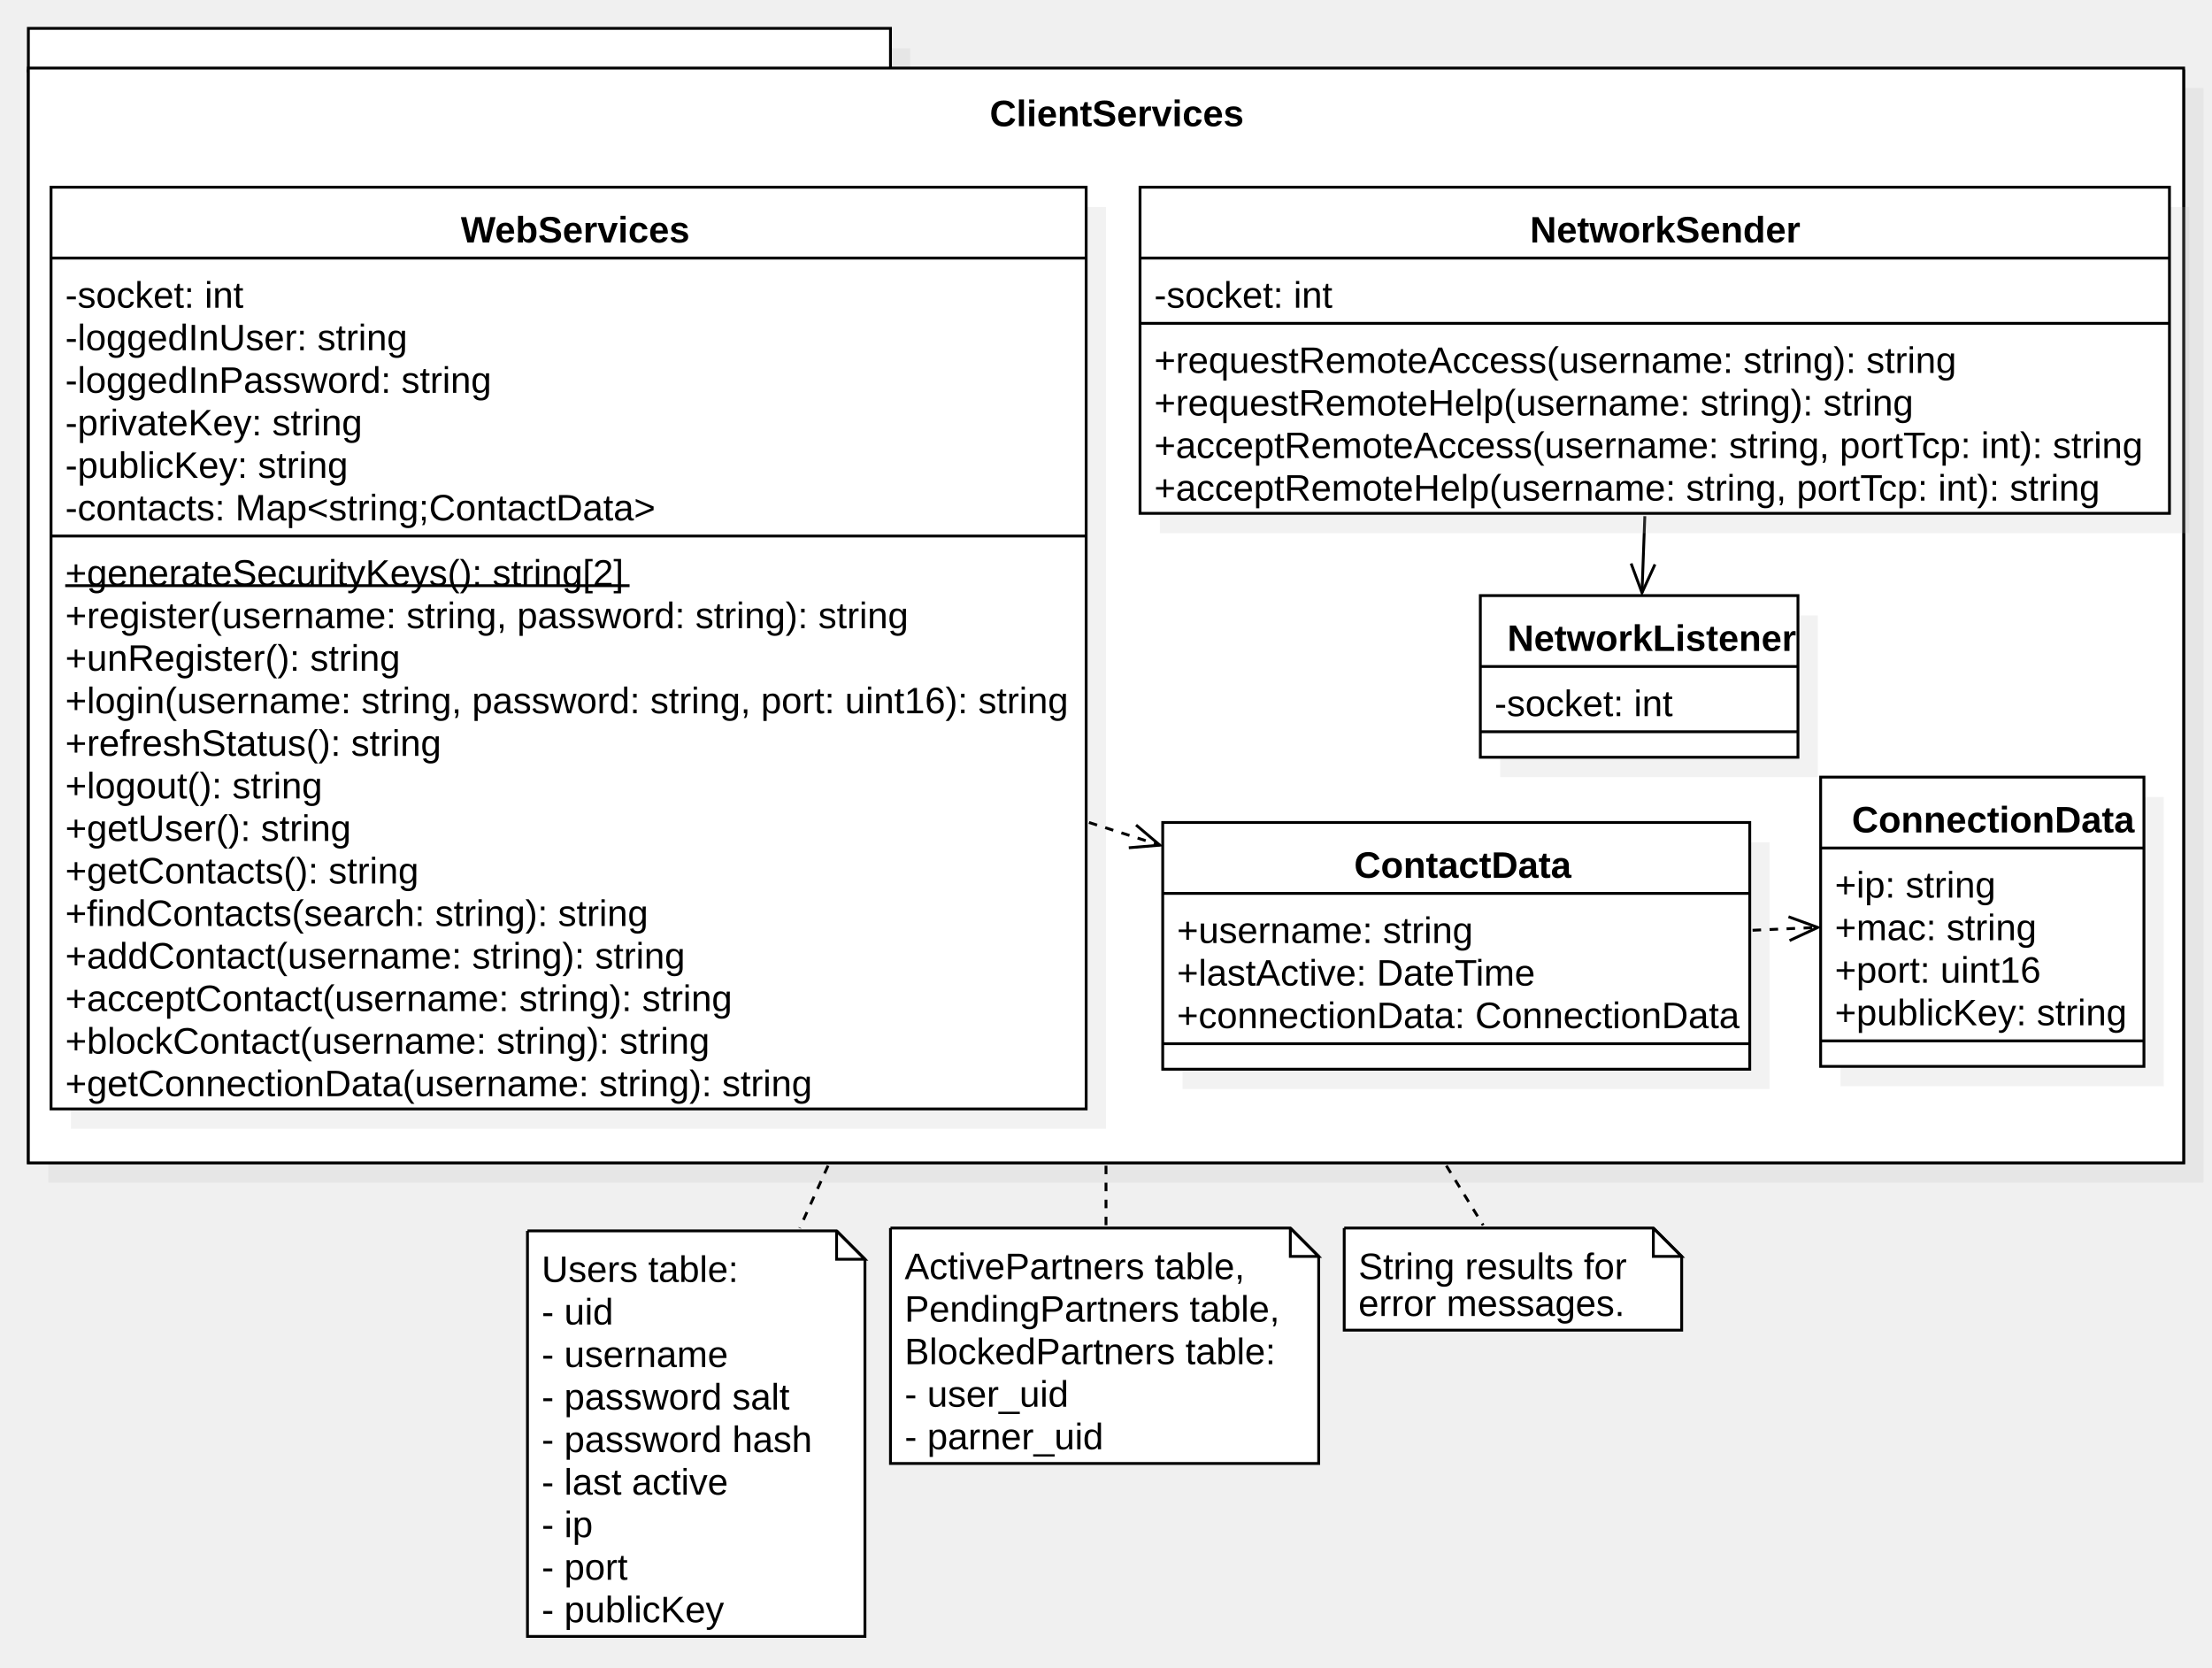
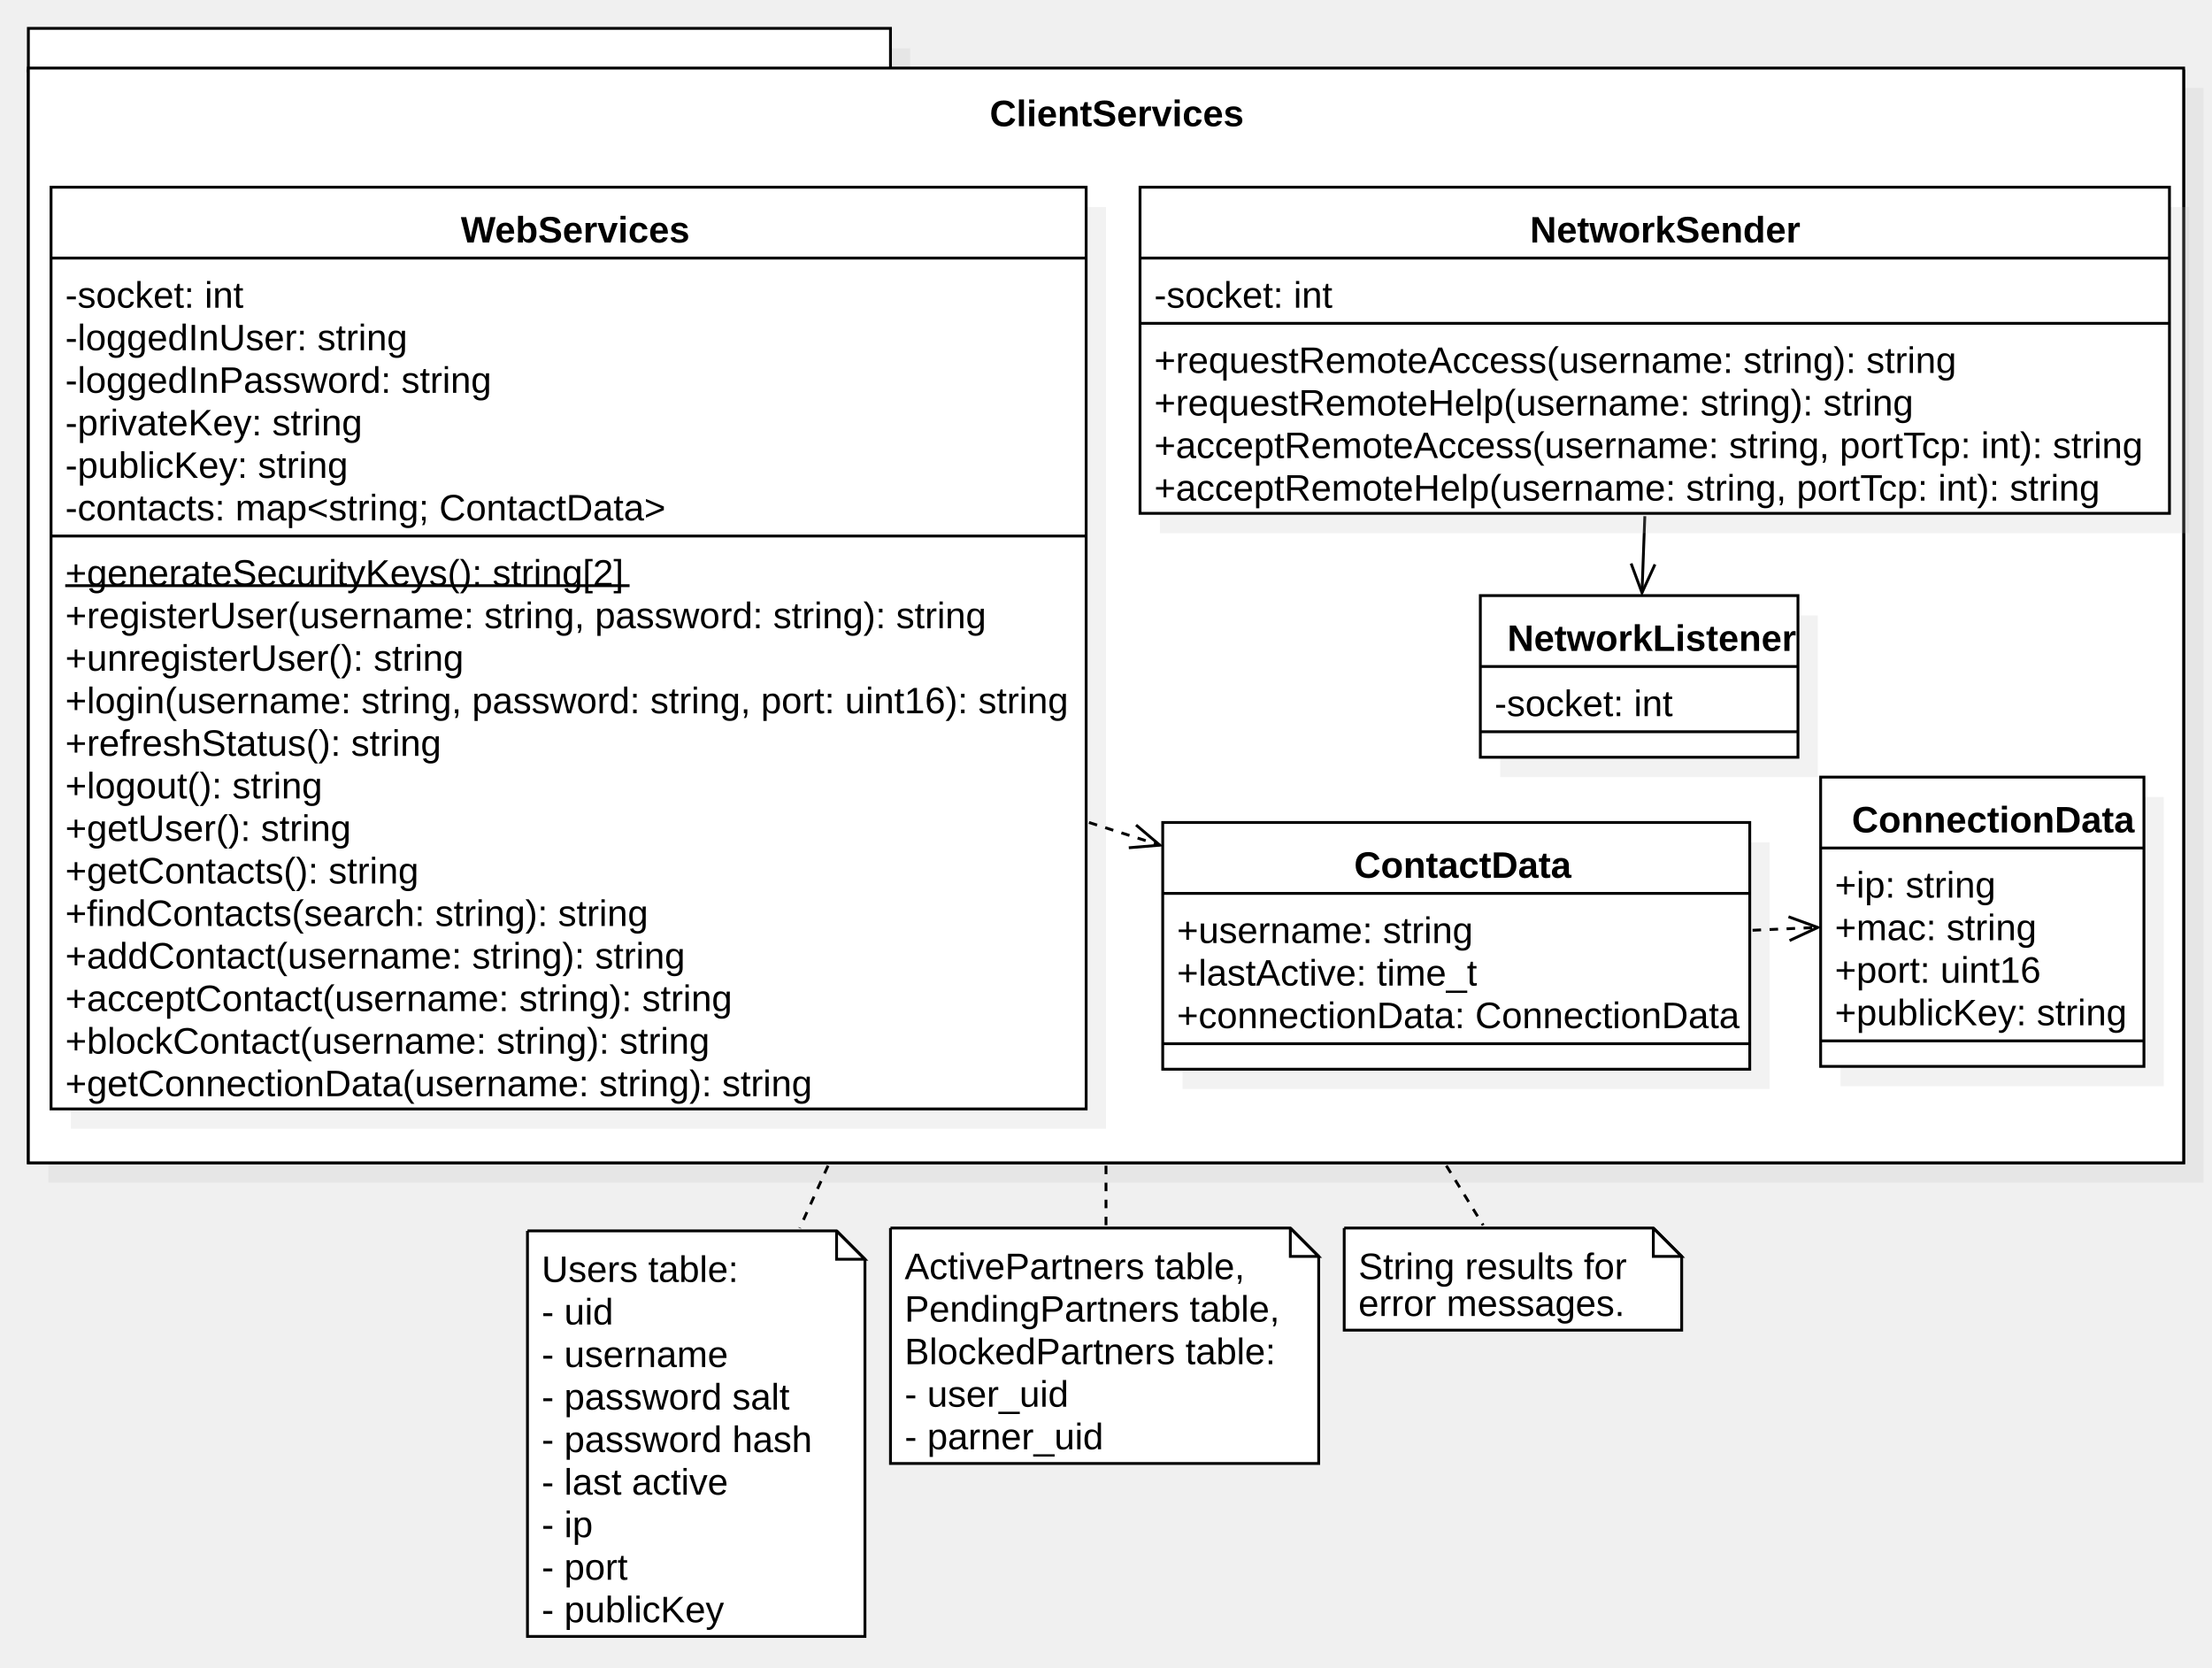
<svg xmlns="http://www.w3.org/2000/svg" version="1.1" width="780" height="588">
  <defs />
  <g>
    <g transform="translate(-6,-6) scale(1,1)">
      <rect fill="#C0C0C0" stroke="none" x="23" y="23" width="304" height="15" opacity="0.2" />
    </g>
    <g transform="translate(-6,-6) scale(1,1)">
      <rect fill="#C0C0C0" stroke="none" x="23" y="37" width="760" height="386" opacity="0.2" />
    </g>
    <g transform="translate(-6,-6) scale(1,1)">
      <rect fill="#ffffff" stroke="none" x="16" y="31" width="760" height="385" />
    </g>
    <g transform="translate(-6,-6) scale(1,1)">
      <path fill="none" stroke="#000000" d="M 16 31 L 776 31 L 776 416 L 16 416 L 16 31 Z Z" stroke-miterlimit="10" />
    </g>
    <g transform="translate(-6,-6) scale(1,1)">
      <rect fill="#ffffff" stroke="none" x="16" y="16" width="304" height="15" />
    </g>
    <g transform="translate(-6,-6) scale(1,1)">
      <path fill="none" stroke="#000000" d="M 16 16 L 320 16 L 320 31 L 16 31 L 16 16 Z Z" stroke-miterlimit="10" />
    </g>
    <g transform="translate(-6,-6) scale(1,1)">
      <rect fill="#ffffff" stroke="none" x="16" y="30" width="760" height="386" />
    </g>
    <g transform="translate(-6,-6) scale(1,1)">
      <path fill="none" stroke="#000000" d="M 16 30 L 776 30 L 776 416 L 16 416 L 16 30 Z Z" stroke-miterlimit="10" />
    </g>
    <g transform="translate(-6,-6) scale(1,1)">
      <g>
        <path fill="none" stroke="none" />
        <text fill="#000000" stroke="none" font-family="Arial" font-size="13px" font-style="normal" font-weight="bold" text-decoration="none" x="355" y="50.5">ClientServices</text>
      </g>
    </g>
    <g transform="translate(-6,-6) scale(1,1)">
      <path fill="none" stroke="#000000" d="M 586 188 L 585 215" stroke-miterlimit="10" />
    </g>
    <g transform="translate(-6,-6) scale(1,1)">
      <path fill="none" stroke="#000000" d="M 581.17 204.688 L 585 215 L 589.583 205" stroke-miterlimit="10" />
    </g>
    <g transform="translate(-6,-6) scale(1,1)">
      <path fill="#ffffff" stroke="none" d="M 192 440 L 301 440 L 311 450 L 311 583 L 192 583 L 192 440" />
    </g>
    <g transform="translate(-6,-6) scale(1,1)">
      <path fill="none" stroke="#000000" d="M 192 440 L 301 440 L 311 450 L 311 583 L 192 583 L 192 440 L 192 440" stroke-miterlimit="10" />
    </g>
    <g transform="translate(-6,-6) scale(1,1)">
      <path fill="none" stroke="#000000" d="M 301 440 L 301 450 L 311 450 L 301 440" stroke-miterlimit="10" />
    </g>
    <g transform="translate(-6,-6) scale(1,1)">
      <g>
        <path fill="none" stroke="none" />
        <text fill="#000000" stroke="none" font-family="Arial" font-size="13px" font-style="normal" font-weight="normal" text-decoration="none" x="197" y="458">Users table:</text>
      </g>
    </g>
    <g transform="translate(-6,-6) scale(1,1)">
      <g>
        <path fill="none" stroke="none" />
        <text fill="#000000" stroke="none" font-family="Arial" font-size="13px" font-style="normal" font-weight="normal" text-decoration="none" x="197" y="473">- uid</text>
      </g>
    </g>
    <g transform="translate(-6,-6) scale(1,1)">
      <g>
        <path fill="none" stroke="none" />
        <text fill="#000000" stroke="none" font-family="Arial" font-size="13px" font-style="normal" font-weight="normal" text-decoration="none" x="197" y="488">- username</text>
      </g>
    </g>
    <g transform="translate(-6,-6) scale(1,1)">
      <g>
        <path fill="none" stroke="none" />
        <text fill="#000000" stroke="none" font-family="Arial" font-size="13px" font-style="normal" font-weight="normal" text-decoration="none" x="197" y="503">- password salt</text>
      </g>
    </g>
    <g transform="translate(-6,-6) scale(1,1)">
      <g>
        <path fill="none" stroke="none" />
        <text fill="#000000" stroke="none" font-family="Arial" font-size="13px" font-style="normal" font-weight="normal" text-decoration="none" x="197" y="518">- password hash</text>
      </g>
    </g>
    <g transform="translate(-6,-6) scale(1,1)">
      <g>
        <path fill="none" stroke="none" />
        <text fill="#000000" stroke="none" font-family="Arial" font-size="13px" font-style="normal" font-weight="normal" text-decoration="none" x="197" y="533">- last active</text>
      </g>
    </g>
    <g transform="translate(-6,-6) scale(1,1)">
      <g>
        <path fill="none" stroke="none" />
        <text fill="#000000" stroke="none" font-family="Arial" font-size="13px" font-style="normal" font-weight="normal" text-decoration="none" x="197" y="548">- ip</text>
      </g>
    </g>
    <g transform="translate(-6,-6) scale(1,1)">
      <g>
        <path fill="none" stroke="none" />
        <text fill="#000000" stroke="none" font-family="Arial" font-size="13px" font-style="normal" font-weight="normal" text-decoration="none" x="197" y="563">- port</text>
      </g>
    </g>
    <g transform="translate(-6,-6) scale(1,1)">
      <g>
        <path fill="none" stroke="none" />
        <text fill="#000000" stroke="none" font-family="Arial" font-size="13px" font-style="normal" font-weight="normal" text-decoration="none" x="197" y="578">- publicKey</text>
      </g>
    </g>
    <g transform="translate(-6,-6) scale(1,1)">
      <path fill="#ffffff" stroke="none" d="M 320 439 L 461 439 L 471 449 L 471 522 L 320 522 L 320 439" />
    </g>
    <g transform="translate(-6,-6) scale(1,1)">
      <path fill="none" stroke="#000000" d="M 320 439 L 461 439 L 471 449 L 471 522 L 320 522 L 320 439 L 320 439" stroke-miterlimit="10" />
    </g>
    <g transform="translate(-6,-6) scale(1,1)">
      <path fill="none" stroke="#000000" d="M 461 439 L 461 449 L 471 449 L 461 439" stroke-miterlimit="10" />
    </g>
    <g transform="translate(-6,-6) scale(1,1)">
      <g>
        <path fill="none" stroke="none" />
        <text fill="#000000" stroke="none" font-family="Arial" font-size="13px" font-style="normal" font-weight="normal" text-decoration="none" x="325" y="457">ActivePartners table,</text>
      </g>
    </g>
    <g transform="translate(-6,-6) scale(1,1)">
      <g>
        <path fill="none" stroke="none" />
        <text fill="#000000" stroke="none" font-family="Arial" font-size="13px" font-style="normal" font-weight="normal" text-decoration="none" x="325" y="472">PendingPartners table,</text>
      </g>
    </g>
    <g transform="translate(-6,-6) scale(1,1)">
      <g>
        <path fill="none" stroke="none" />
        <text fill="#000000" stroke="none" font-family="Arial" font-size="13px" font-style="normal" font-weight="normal" text-decoration="none" x="325" y="487">BlockedPartners table:</text>
      </g>
    </g>
    <g transform="translate(-6,-6) scale(1,1)">
      <g>
        <path fill="none" stroke="none" />
        <text fill="#000000" stroke="none" font-family="Arial" font-size="13px" font-style="normal" font-weight="normal" text-decoration="none" x="325" y="502">- user_uid</text>
      </g>
    </g>
    <g transform="translate(-6,-6) scale(1,1)">
      <g>
        <path fill="none" stroke="none" />
        <text fill="#000000" stroke="none" font-family="Arial" font-size="13px" font-style="normal" font-weight="normal" text-decoration="none" x="325" y="517">- parner_uid</text>
      </g>
    </g>
    <g transform="translate(-6,-6) scale(1,1)">
      <path fill="#ffffff" stroke="none" d="M 480 439 L 589 439 L 599 449 L 599 475 L 480 475 L 480 439" />
    </g>
    <g transform="translate(-6,-6) scale(1,1)">
      <path fill="none" stroke="#000000" d="M 480 439 L 589 439 L 599 449 L 599 475 L 480 475 L 480 439 L 480 439" stroke-miterlimit="10" />
    </g>
    <g transform="translate(-6,-6) scale(1,1)">
      <path fill="none" stroke="#000000" d="M 589 439 L 589 449 L 599 449 L 589 439" stroke-miterlimit="10" />
    </g>
    <g transform="translate(-6,-6) scale(1,1)">
      <g>
        <path fill="none" stroke="none" />
        <text fill="#000000" stroke="none" font-family="Arial" font-size="13px" font-style="normal" font-weight="normal" text-decoration="none" x="485" y="457">String results for</text>
        <text fill="#000000" stroke="none" font-family="Arial" font-size="13px" font-style="normal" font-weight="normal" text-decoration="none" x="485" y="470">error messages.</text>
      </g>
    </g>
    <g transform="translate(-6,-6) scale(1,1)">
      <path fill="none" stroke="#000000" d="M 516 417 L 529 438" stroke-miterlimit="10" stroke-dasharray="3" />
    </g>
    <g transform="translate(-6,-6) scale(1,1)">
      <path fill="none" stroke="#000000" d="M 396 417 L 396 438" stroke-miterlimit="10" stroke-dasharray="3" />
    </g>
    <g transform="translate(-6,-6) scale(1,1)">
      <path fill="none" stroke="#000000" d="M 298 417 L 288 439" stroke-miterlimit="10" stroke-dasharray="3" />
    </g>
    <g transform="translate(-6,-6) scale(1,1)">
      <rect fill="#C0C0C0" stroke="none" x="31" y="79" width="365" height="325" opacity="0.2" />
    </g>
    <g transform="translate(-6,-6) scale(1,1)">
      <rect fill="#ffffff" stroke="none" x="24" y="72" width="365" height="325" />
    </g>
    <g transform="translate(-6,-6) scale(1,1)">
      <path fill="none" stroke="#000000" d="M 24 72 L 389 72 L 389 397 L 24 397 L 24 72 Z Z" stroke-miterlimit="10" />
    </g>
    <g transform="translate(-6,-6) scale(1,1)">
      <path fill="none" stroke="#000000" d="M 24 97 L 389 97" stroke-miterlimit="10" />
    </g>
    <g transform="translate(-6,-6) scale(1,1)">
      <path fill="none" stroke="#000000" d="M 24 195 L 389 195" stroke-miterlimit="10" />
    </g>
    <g transform="translate(-6,-6) scale(1,1)">
      <g>
        <path fill="none" stroke="none" />
        <text fill="#000000" stroke="none" font-family="Arial" font-size="13px" font-style="normal" font-weight="bold" text-decoration="none" x="168.5" y="91.5">WebServices</text>
      </g>
    </g>
    <g transform="translate(-6,-6) scale(1,1)">
      <g>
        <path fill="none" stroke="none" />
        <text fill="#000000" stroke="none" font-family="Arial" font-size="13px" font-style="normal" font-weight="normal" text-decoration="none" x="29" y="114.5">-socket: int</text>
      </g>
    </g>
    <g transform="translate(-6,-6) scale(1,1)">
      <g>
        <path fill="none" stroke="none" />
        <text fill="#000000" stroke="none" font-family="Arial" font-size="13px" font-style="normal" font-weight="normal" text-decoration="none" x="29" y="129.5">-loggedInUser: string</text>
      </g>
    </g>
    <g transform="translate(-6,-6) scale(1,1)">
      <g>
        <path fill="none" stroke="none" />
        <text fill="#000000" stroke="none" font-family="Arial" font-size="13px" font-style="normal" font-weight="normal" text-decoration="none" x="29" y="144.5">-loggedInPassword: string</text>
      </g>
    </g>
    <g transform="translate(-6,-6) scale(1,1)">
      <g>
        <path fill="none" stroke="none" />
        <text fill="#000000" stroke="none" font-family="Arial" font-size="13px" font-style="normal" font-weight="normal" text-decoration="none" x="29" y="159.5">-privateKey: string</text>
      </g>
    </g>
    <g transform="translate(-6,-6) scale(1,1)">
      <g>
        <path fill="none" stroke="none" />
        <text fill="#000000" stroke="none" font-family="Arial" font-size="13px" font-style="normal" font-weight="normal" text-decoration="none" x="29" y="174.5">-publicKey: string</text>
      </g>
    </g>
    <g transform="translate(-6,-6) scale(1,1)">
      <g>
        <path fill="none" stroke="none" />
-         <text fill="#000000" stroke="none" font-family="Arial" font-size="13px" font-style="normal" font-weight="normal" text-decoration="none" x="29" y="189.5">-contacts: Map&lt;string;ContactData&gt;</text>
+         <text fill="#000000" stroke="none" font-family="Arial" font-size="13px" font-style="normal" font-weight="normal" text-decoration="none" x="29" y="189.5">-contacts: map&lt;string; ContactData&gt;</text>
      </g>
    </g>
    <g transform="translate(-6,-6) scale(1,1)">
      <g>
        <path fill="none" stroke="none" />
        <text fill="#000000" stroke="none" font-family="Arial" font-size="13px" font-style="normal" font-weight="normal" text-decoration="none" x="29" y="212.5">+generateSecurityKeys(): string[2]</text>
        <path fill="none" stroke="#000000" d="M 29 212.5 L 228 212.5" stroke-miterlimit="10" />
      </g>
    </g>
    <g transform="translate(-6,-6) scale(1,1)">
      <g>
        <path fill="none" stroke="none" />
-         <text fill="#000000" stroke="none" font-family="Arial" font-size="13px" font-style="normal" font-weight="normal" text-decoration="none" x="29" y="227.5">+register(username: string, password: string): string</text>
-       </g>
-     </g>
-     <g transform="translate(-6,-6) scale(1,1)">
-       <g>
-         <path fill="none" stroke="none" />
-         <text fill="#000000" stroke="none" font-family="Arial" font-size="13px" font-style="normal" font-weight="normal" text-decoration="none" x="29" y="242.5">+unRegister(): string</text>
+         <text fill="#000000" stroke="none" font-family="Arial" font-size="13px" font-style="normal" font-weight="normal" text-decoration="none" x="29" y="227.5">+registerUser(username: string, password: string): string</text>
+       </g>
+     </g>
+     <g transform="translate(-6,-6) scale(1,1)">
+       <g>
+         <path fill="none" stroke="none" />
+         <text fill="#000000" stroke="none" font-family="Arial" font-size="13px" font-style="normal" font-weight="normal" text-decoration="none" x="29" y="242.5">+unregisterUser(): string</text>
      </g>
    </g>
    <g transform="translate(-6,-6) scale(1,1)">
      <g>
        <path fill="none" stroke="none" />
        <text fill="#000000" stroke="none" font-family="Arial" font-size="13px" font-style="normal" font-weight="normal" text-decoration="none" x="29" y="257.5">+login(username: string, password: string, port: uint16): string</text>
      </g>
    </g>
    <g transform="translate(-6,-6) scale(1,1)">
      <g>
        <path fill="none" stroke="none" />
        <text fill="#000000" stroke="none" font-family="Arial" font-size="13px" font-style="normal" font-weight="normal" text-decoration="none" x="29" y="272.5">+refreshStatus(): string</text>
      </g>
    </g>
    <g transform="translate(-6,-6) scale(1,1)">
      <g>
        <path fill="none" stroke="none" />
        <text fill="#000000" stroke="none" font-family="Arial" font-size="13px" font-style="normal" font-weight="normal" text-decoration="none" x="29" y="287.5">+logout(): string</text>
      </g>
    </g>
    <g transform="translate(-6,-6) scale(1,1)">
      <g>
        <path fill="none" stroke="none" />
        <text fill="#000000" stroke="none" font-family="Arial" font-size="13px" font-style="normal" font-weight="normal" text-decoration="none" x="29" y="302.5">+getUser(): string</text>
      </g>
    </g>
    <g transform="translate(-6,-6) scale(1,1)">
      <g>
        <path fill="none" stroke="none" />
        <text fill="#000000" stroke="none" font-family="Arial" font-size="13px" font-style="normal" font-weight="normal" text-decoration="none" x="29" y="317.5">+getContacts(): string</text>
      </g>
    </g>
    <g transform="translate(-6,-6) scale(1,1)">
      <g>
        <path fill="none" stroke="none" />
        <text fill="#000000" stroke="none" font-family="Arial" font-size="13px" font-style="normal" font-weight="normal" text-decoration="none" x="29" y="332.5">+findContacts(search: string): string</text>
      </g>
    </g>
    <g transform="translate(-6,-6) scale(1,1)">
      <g>
        <path fill="none" stroke="none" />
        <text fill="#000000" stroke="none" font-family="Arial" font-size="13px" font-style="normal" font-weight="normal" text-decoration="none" x="29" y="347.5">+addContact(username: string): string</text>
      </g>
    </g>
    <g transform="translate(-6,-6) scale(1,1)">
      <g>
        <path fill="none" stroke="none" />
        <text fill="#000000" stroke="none" font-family="Arial" font-size="13px" font-style="normal" font-weight="normal" text-decoration="none" x="29" y="362.5">+acceptContact(username: string): string</text>
      </g>
    </g>
    <g transform="translate(-6,-6) scale(1,1)">
      <g>
        <path fill="none" stroke="none" />
        <text fill="#000000" stroke="none" font-family="Arial" font-size="13px" font-style="normal" font-weight="normal" text-decoration="none" x="29" y="377.5">+blockContact(username: string): string</text>
      </g>
    </g>
    <g transform="translate(-6,-6) scale(1,1)">
      <g>
        <path fill="none" stroke="none" />
        <text fill="#000000" stroke="none" font-family="Arial" font-size="13px" font-style="normal" font-weight="normal" text-decoration="none" x="29" y="392.5">+getConnectionData(username: string): string</text>
      </g>
    </g>
    <g transform="translate(-6,-6) scale(1,1)">
      <rect fill="#C0C0C0" stroke="none" x="415" y="79" width="363" height="115" opacity="0.2" />
    </g>
    <g transform="translate(-6,-6) scale(1,1)">
      <rect fill="#ffffff" stroke="none" x="408" y="72" width="363" height="115" />
    </g>
    <g transform="translate(-6,-6) scale(1,1)">
      <path fill="none" stroke="#000000" d="M 408 72 L 771 72 L 771 187 L 408 187 L 408 72 Z Z" stroke-miterlimit="10" />
    </g>
    <g transform="translate(-6,-6) scale(1,1)">
      <path fill="none" stroke="#000000" d="M 408 97 L 771 97" stroke-miterlimit="10" />
    </g>
    <g transform="translate(-6,-6) scale(1,1)">
      <path fill="none" stroke="#000000" d="M 408 120 L 771 120" stroke-miterlimit="10" />
    </g>
    <g transform="translate(-6,-6) scale(1,1)">
      <g>
        <path fill="none" stroke="none" />
        <text fill="#000000" stroke="none" font-family="Arial" font-size="13px" font-style="normal" font-weight="bold" text-decoration="none" x="545.5" y="91.5">NetworkSender</text>
      </g>
    </g>
    <g transform="translate(-6,-6) scale(1,1)">
      <g>
        <path fill="none" stroke="none" />
        <text fill="#000000" stroke="none" font-family="Arial" font-size="13px" font-style="normal" font-weight="normal" text-decoration="none" x="413" y="114.5">-socket: int</text>
      </g>
    </g>
    <g transform="translate(-6,-6) scale(1,1)">
      <g>
        <path fill="none" stroke="none" />
        <text fill="#000000" stroke="none" font-family="Arial" font-size="13px" font-style="normal" font-weight="normal" text-decoration="none" x="413" y="137.5">+requestRemoteAccess(username: string): string</text>
      </g>
    </g>
    <g transform="translate(-6,-6) scale(1,1)">
      <g>
        <path fill="none" stroke="none" />
        <text fill="#000000" stroke="none" font-family="Arial" font-size="13px" font-style="normal" font-weight="normal" text-decoration="none" x="413" y="152.5">+requestRemoteHelp(username: string): string</text>
      </g>
    </g>
    <g transform="translate(-6,-6) scale(1,1)">
      <g>
        <path fill="none" stroke="none" />
        <text fill="#000000" stroke="none" font-family="Arial" font-size="13px" font-style="normal" font-weight="normal" text-decoration="none" x="413" y="167.5">+acceptRemoteAccess(username: string, portTcp: int): string</text>
      </g>
    </g>
    <g transform="translate(-6,-6) scale(1,1)">
      <g>
        <path fill="none" stroke="none" />
        <text fill="#000000" stroke="none" font-family="Arial" font-size="13px" font-style="normal" font-weight="normal" text-decoration="none" x="413" y="182.5">+acceptRemoteHelp(username: string, portTcp: int): string</text>
      </g>
    </g>
    <g transform="translate(-6,-6) scale(1,1)">
      <rect fill="#C0C0C0" stroke="none" x="535" y="223" width="112" height="57" opacity="0.2" />
    </g>
    <g transform="translate(-6,-6) scale(1,1)">
      <rect fill="#ffffff" stroke="none" x="528" y="216" width="112" height="57" />
    </g>
    <g transform="translate(-6,-6) scale(1,1)">
      <path fill="none" stroke="#000000" d="M 528 216 L 640 216 L 640 273 L 528 273 L 528 216 Z Z" stroke-miterlimit="10" />
    </g>
    <g transform="translate(-6,-6) scale(1,1)">
      <path fill="none" stroke="#000000" d="M 528 241 L 640 241" stroke-miterlimit="10" />
    </g>
    <g transform="translate(-6,-6) scale(1,1)">
      <path fill="none" stroke="#000000" d="M 528 264 L 640 264" stroke-miterlimit="10" />
    </g>
    <g transform="translate(-6,-6) scale(1,1)">
      <g>
        <path fill="none" stroke="none" />
        <text fill="#000000" stroke="none" font-family="Arial" font-size="13px" font-style="normal" font-weight="bold" text-decoration="none" x="537.5" y="235.5">NetworkListener</text>
      </g>
    </g>
    <g transform="translate(-6,-6) scale(1,1)">
      <g>
        <path fill="none" stroke="none" />
        <text fill="#000000" stroke="none" font-family="Arial" font-size="13px" font-style="normal" font-weight="normal" text-decoration="none" x="533" y="258.5">-socket: int</text>
      </g>
    </g>
    <g transform="translate(-6,-6) scale(1,1)">
      <rect fill="#C0C0C0" stroke="none" x="423" y="303" width="207" height="87" opacity="0.2" />
    </g>
    <g transform="translate(-6,-6) scale(1,1)">
      <rect fill="#ffffff" stroke="none" x="416" y="296" width="207" height="87" />
    </g>
    <g transform="translate(-6,-6) scale(1,1)">
      <path fill="none" stroke="#000000" d="M 416 296 L 623 296 L 623 383 L 416 383 L 416 296 Z Z" stroke-miterlimit="10" />
    </g>
    <g transform="translate(-6,-6) scale(1,1)">
      <path fill="none" stroke="#000000" d="M 416 321 L 623 321" stroke-miterlimit="10" />
    </g>
    <g transform="translate(-6,-6) scale(1,1)">
      <path fill="none" stroke="#000000" d="M 416 374 L 623 374" stroke-miterlimit="10" />
    </g>
    <g transform="translate(-6,-6) scale(1,1)">
      <g>
        <path fill="none" stroke="none" />
        <text fill="#000000" stroke="none" font-family="Arial" font-size="13px" font-style="normal" font-weight="bold" text-decoration="none" x="483.5" y="315.5">ContactData</text>
      </g>
    </g>
    <g transform="translate(-6,-6) scale(1,1)">
      <g>
        <path fill="none" stroke="none" />
        <text fill="#000000" stroke="none" font-family="Arial" font-size="13px" font-style="normal" font-weight="normal" text-decoration="none" x="421" y="338.5">+username: string</text>
      </g>
    </g>
    <g transform="translate(-6,-6) scale(1,1)">
      <g>
        <path fill="none" stroke="none" />
-         <text fill="#000000" stroke="none" font-family="Arial" font-size="13px" font-style="normal" font-weight="normal" text-decoration="none" x="421" y="353.5">+lastActive: DateTime</text>
+         <text fill="#000000" stroke="none" font-family="Arial" font-size="13px" font-style="normal" font-weight="normal" text-decoration="none" x="421" y="353.5">+lastActive: time_t</text>
      </g>
    </g>
    <g transform="translate(-6,-6) scale(1,1)">
      <g>
        <path fill="none" stroke="none" />
        <text fill="#000000" stroke="none" font-family="Arial" font-size="13px" font-style="normal" font-weight="normal" text-decoration="none" x="421" y="368.5">+connectionData: ConnectionData</text>
      </g>
    </g>
    <g transform="translate(-6,-6) scale(1,1)">
      <path fill="none" stroke="#000000" d="M 390 296 L 415 304" stroke-miterlimit="10" stroke-dasharray="3" />
    </g>
    <g transform="translate(-6,-6) scale(1,1)">
      <path fill="none" stroke="#000000" d="M 404.038 304.912 L 415 304 L 406.604 296.893" stroke-miterlimit="10" />
    </g>
    <g transform="translate(-6,-6) scale(1,1)">
      <path fill="none" stroke="#000000" d="M 624 334 L 647 333" stroke-miterlimit="10" stroke-dasharray="3" />
    </g>
    <g transform="translate(-6,-6) scale(1,1)">
      <path fill="none" stroke="#000000" d="M 637.03 337.647 L 647 333 L 636.664 329.236" stroke-miterlimit="10" />
    </g>
    <g transform="translate(-6,-6) scale(1,1)">
      <rect fill="#C0C0C0" stroke="none" x="655" y="287" width="114" height="102" opacity="0.2" />
    </g>
    <g transform="translate(-6,-6) scale(1,1)">
      <rect fill="#ffffff" stroke="none" x="648" y="280" width="114" height="102" />
    </g>
    <g transform="translate(-6,-6) scale(1,1)">
      <path fill="none" stroke="#000000" d="M 648 280 L 762 280 L 762 382 L 648 382 L 648 280 Z Z" stroke-miterlimit="10" />
    </g>
    <g transform="translate(-6,-6) scale(1,1)">
      <path fill="none" stroke="#000000" d="M 648 305 L 762 305" stroke-miterlimit="10" />
    </g>
    <g transform="translate(-6,-6) scale(1,1)">
      <path fill="none" stroke="#000000" d="M 648 373 L 762 373" stroke-miterlimit="10" />
    </g>
    <g transform="translate(-6,-6) scale(1,1)">
      <g>
        <path fill="none" stroke="none" />
        <text fill="#000000" stroke="none" font-family="Arial" font-size="13px" font-style="normal" font-weight="bold" text-decoration="none" x="659" y="299.5">ConnectionData</text>
      </g>
    </g>
    <g transform="translate(-6,-6) scale(1,1)">
      <g>
        <path fill="none" stroke="none" />
        <text fill="#000000" stroke="none" font-family="Arial" font-size="13px" font-style="normal" font-weight="normal" text-decoration="none" x="653" y="322.5">+ip: string</text>
      </g>
    </g>
    <g transform="translate(-6,-6) scale(1,1)">
      <g>
        <path fill="none" stroke="none" />
        <text fill="#000000" stroke="none" font-family="Arial" font-size="13px" font-style="normal" font-weight="normal" text-decoration="none" x="653" y="337.5">+mac: string</text>
      </g>
    </g>
    <g transform="translate(-6,-6) scale(1,1)">
      <g>
        <path fill="none" stroke="none" />
        <text fill="#000000" stroke="none" font-family="Arial" font-size="13px" font-style="normal" font-weight="normal" text-decoration="none" x="653" y="352.5">+port: uint16</text>
      </g>
    </g>
    <g transform="translate(-6,-6) scale(1,1)">
      <g>
        <path fill="none" stroke="none" />
        <text fill="#000000" stroke="none" font-family="Arial" font-size="13px" font-style="normal" font-weight="normal" text-decoration="none" x="653" y="367.5">+publicKey: string</text>
      </g>
    </g>
  </g>
</svg>
